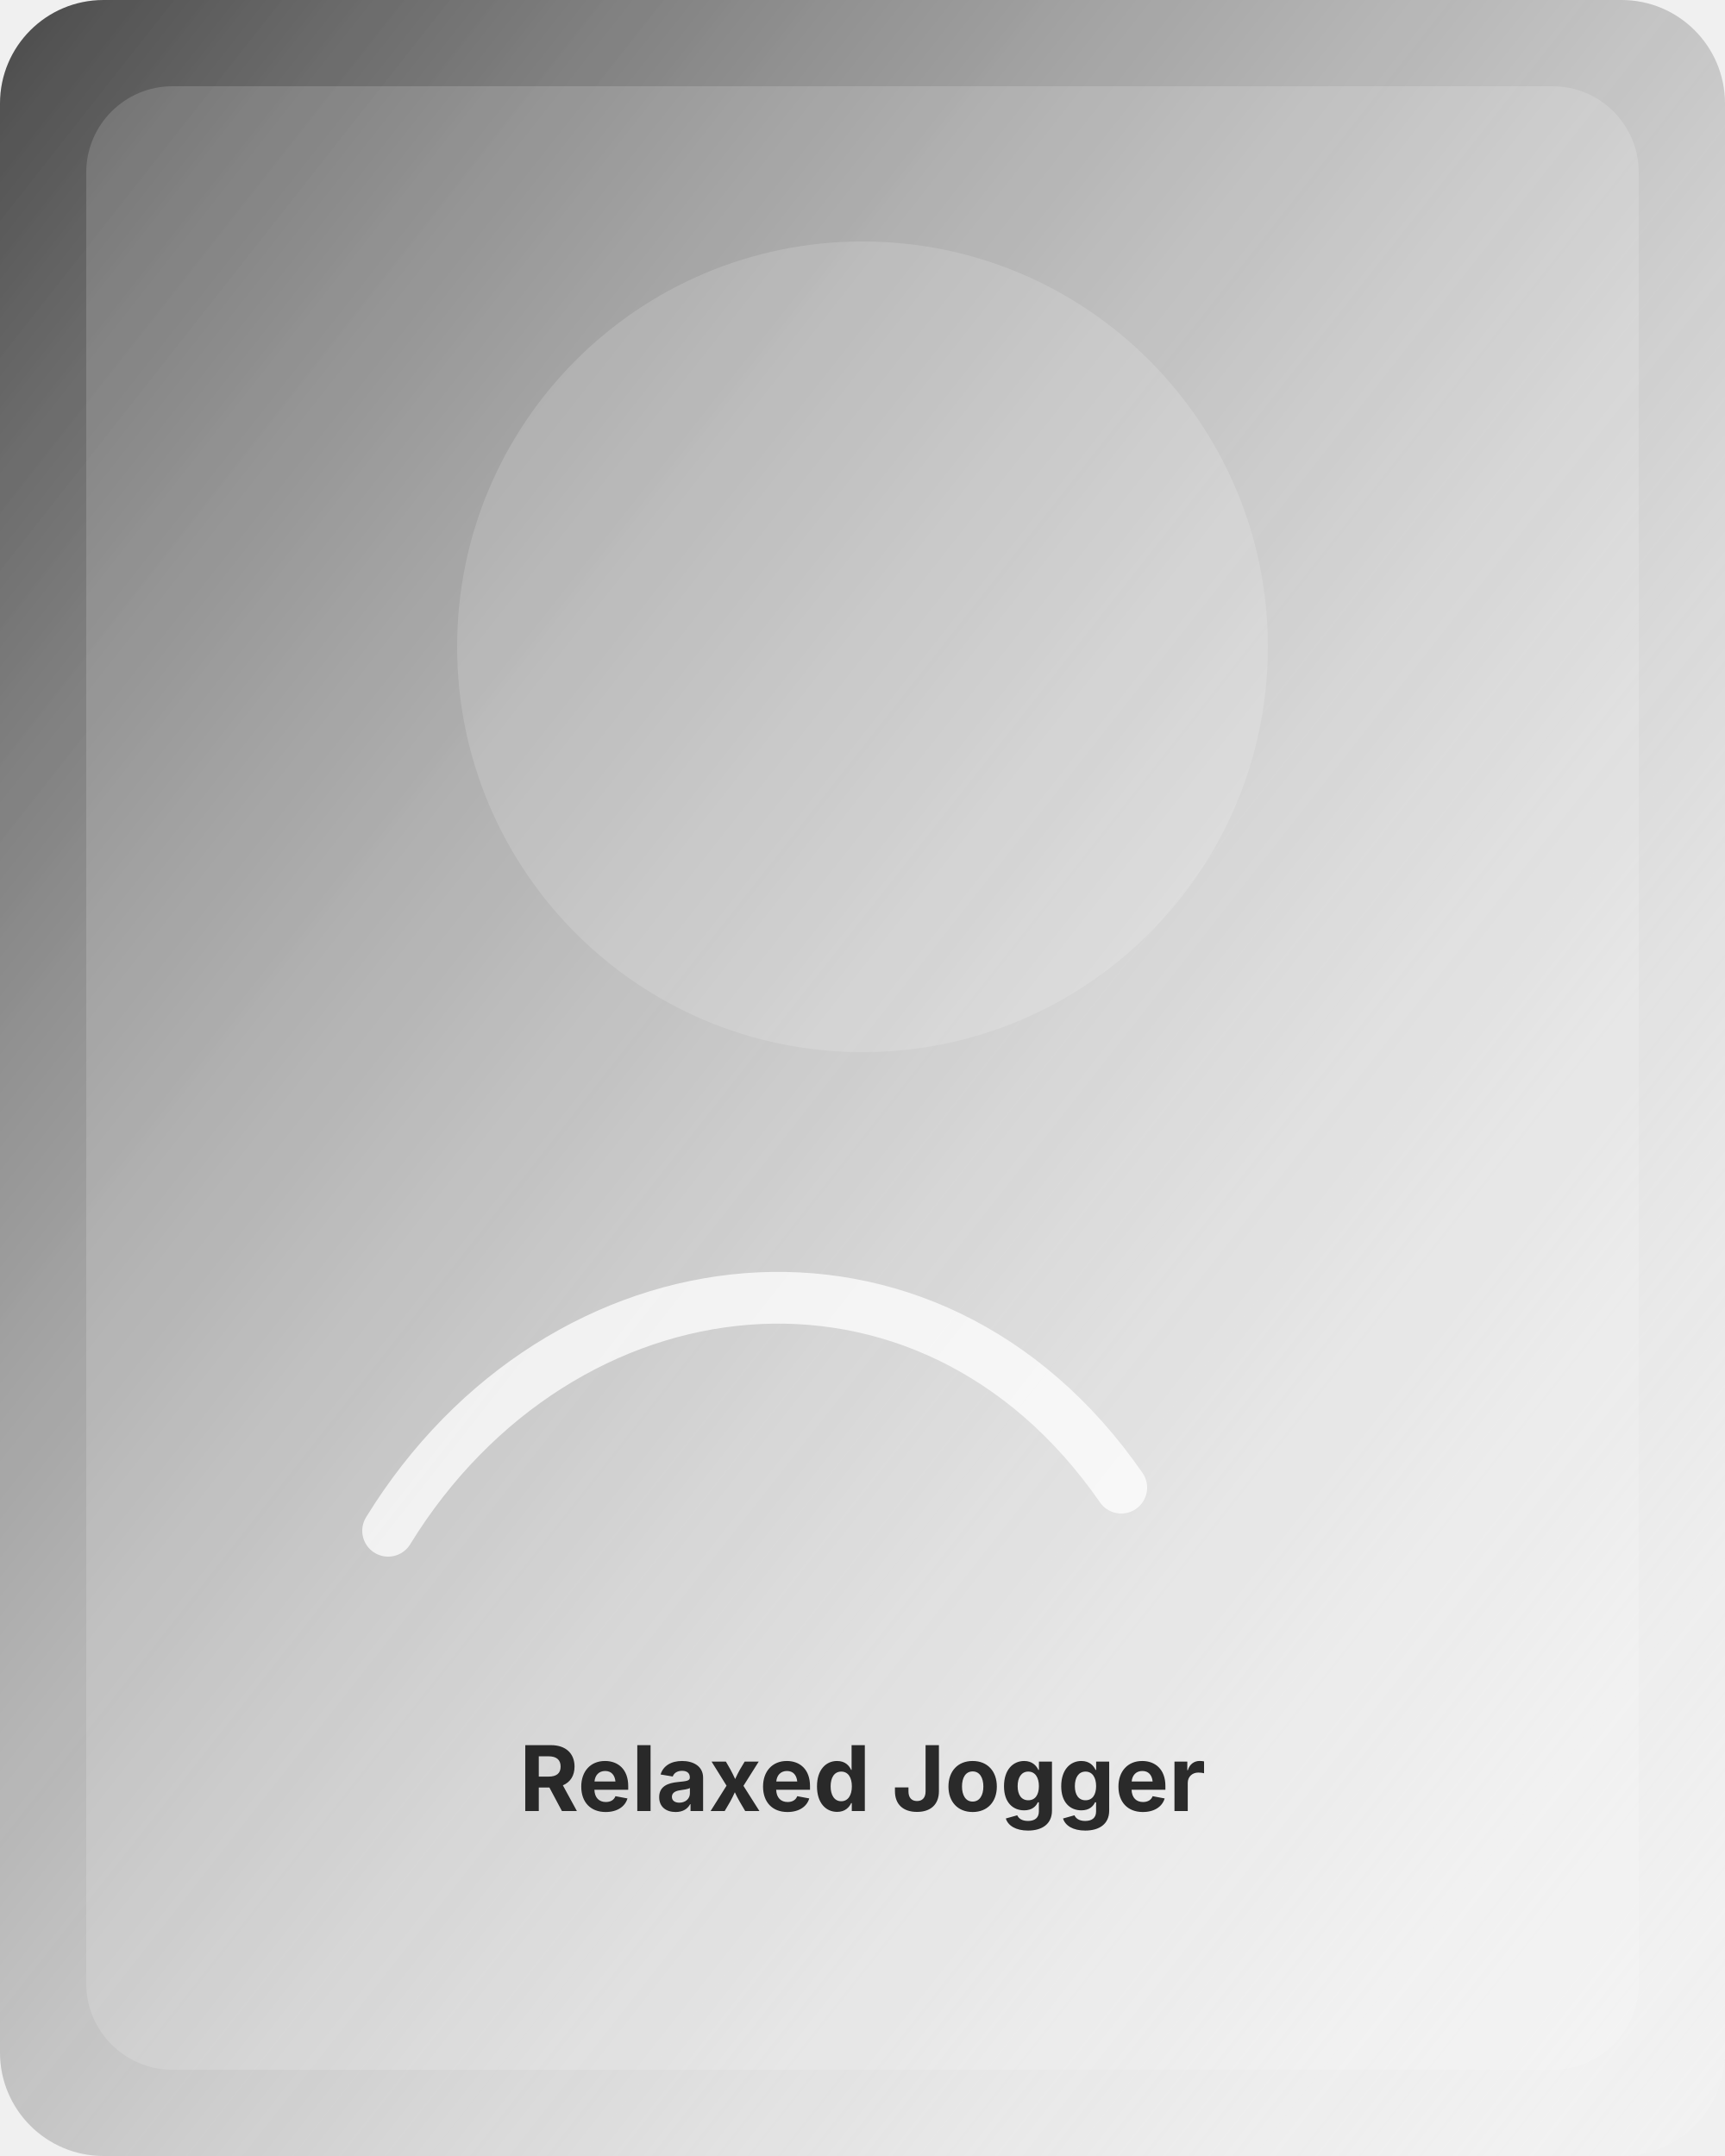
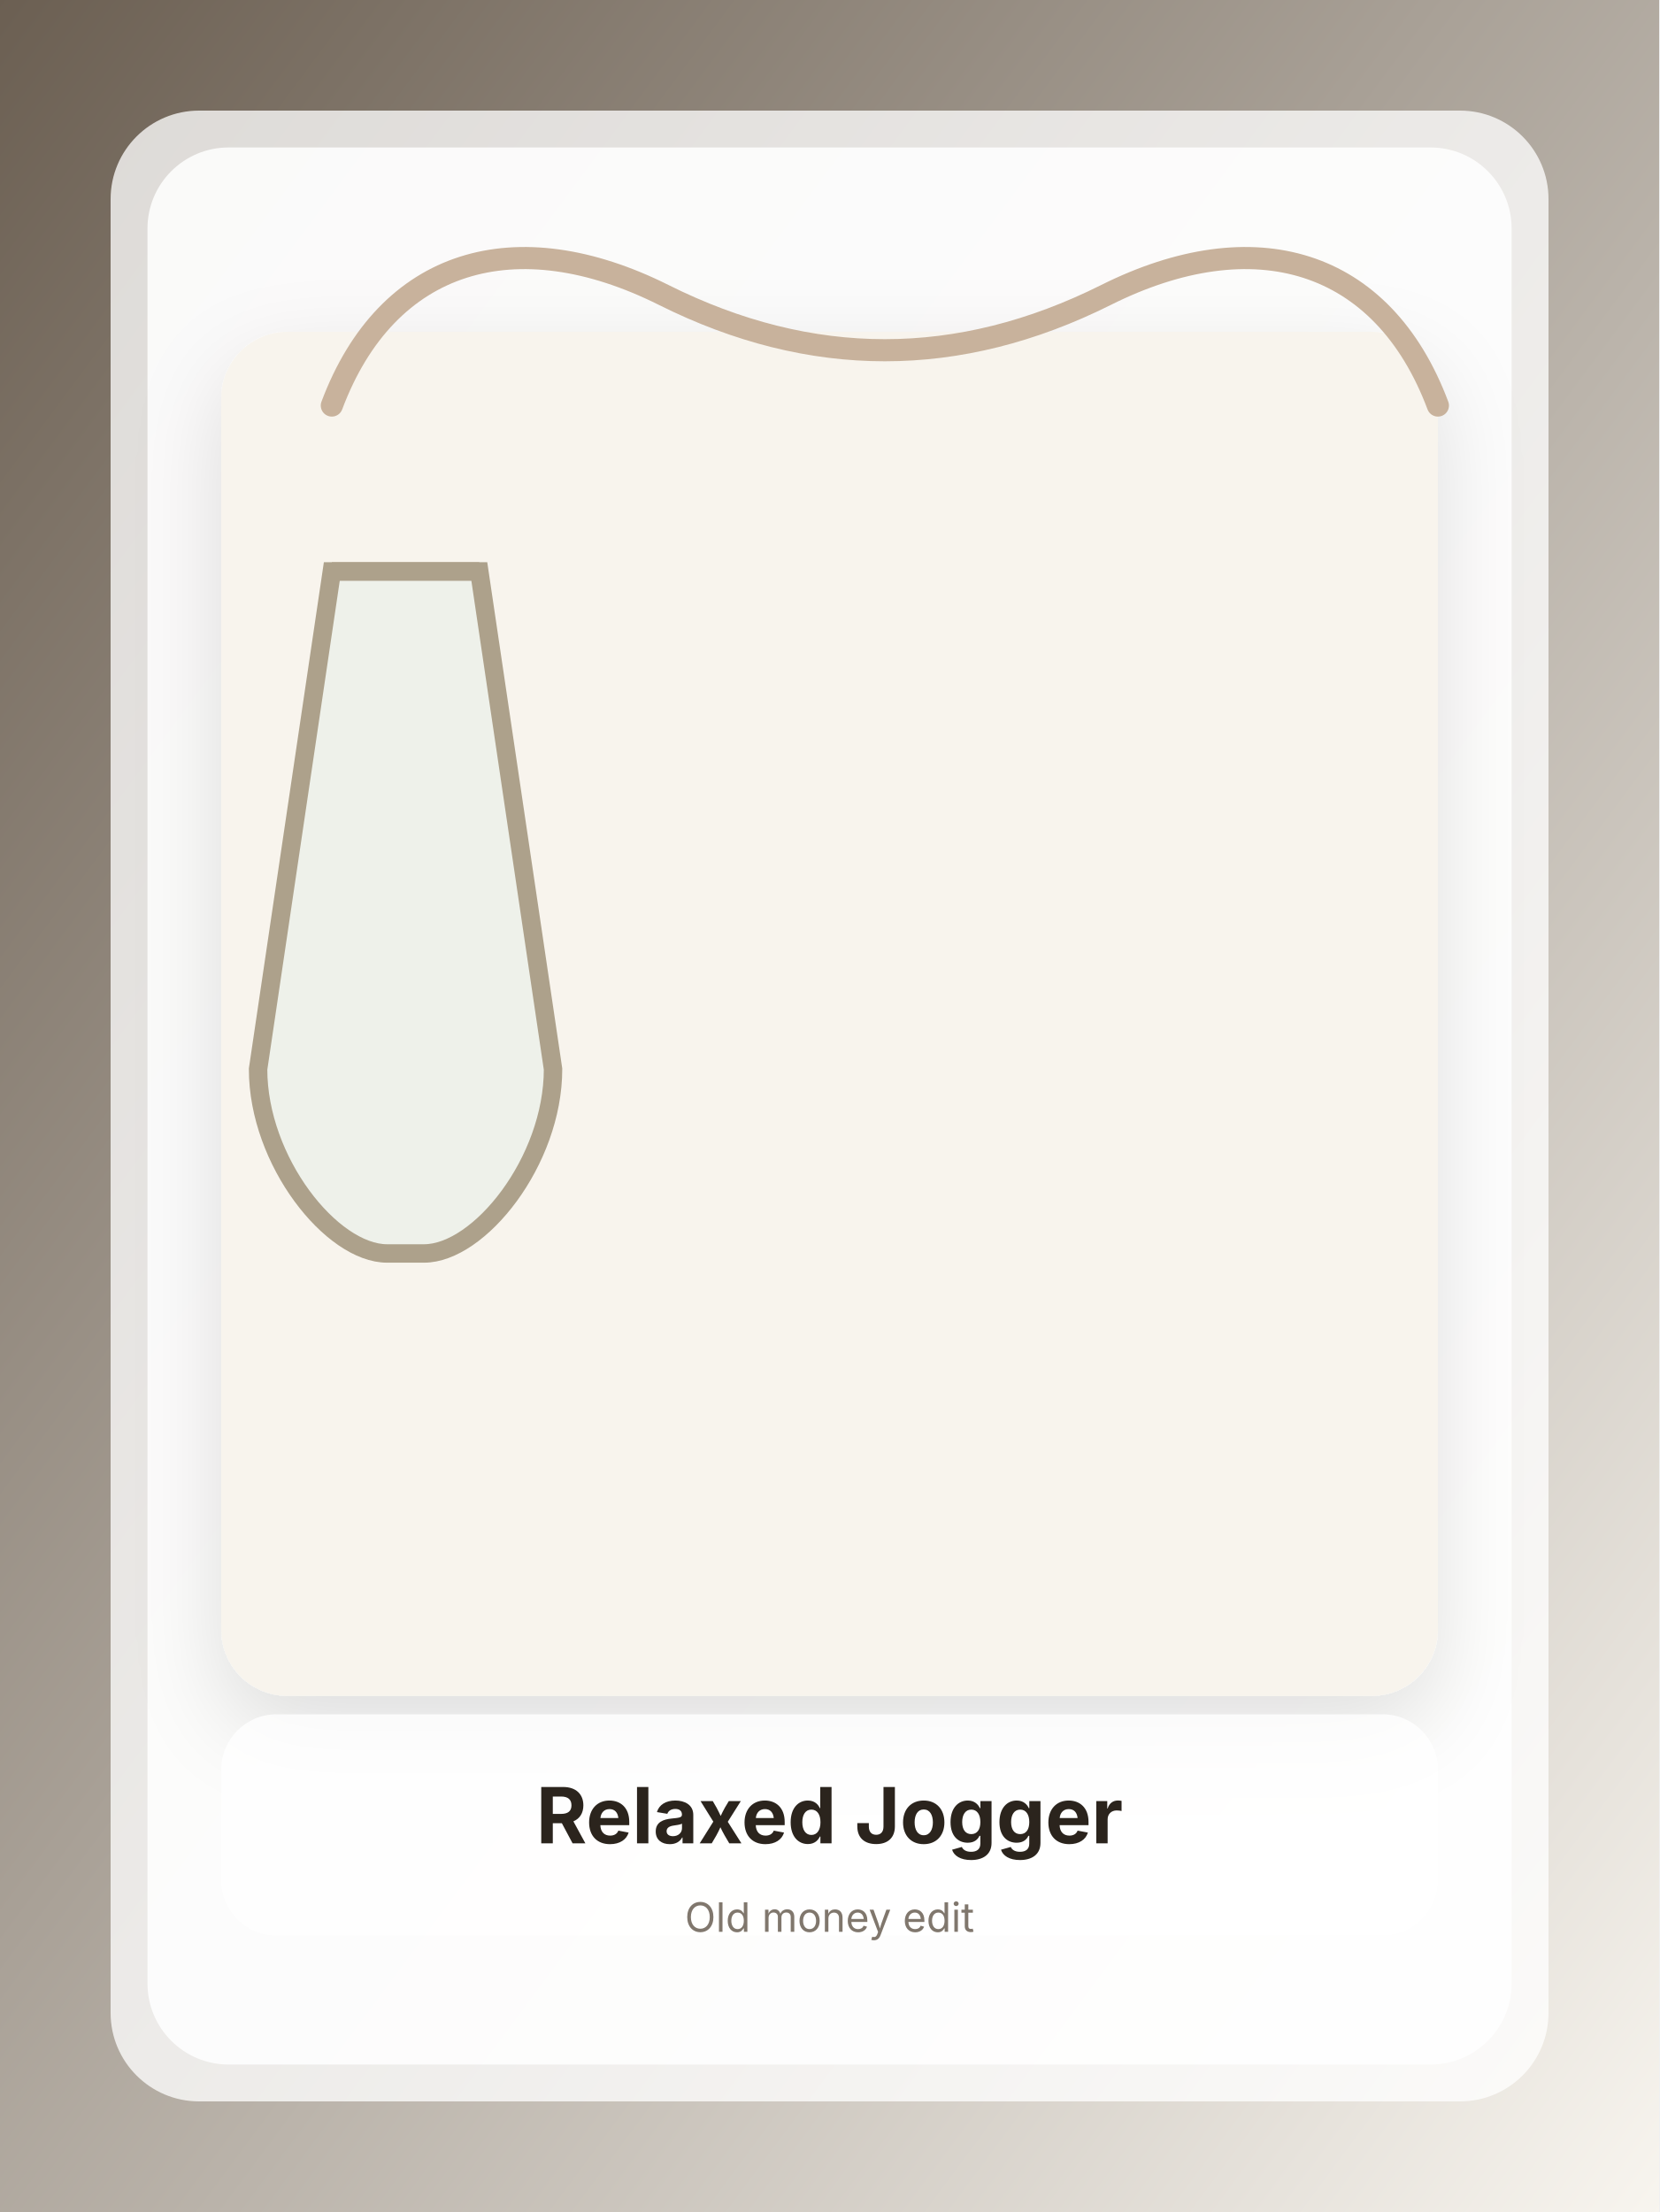
- <svg xmlns="http://www.w3.org/2000/svg" viewBox="0 0 800 1000" role="img" aria-label="Relaxed Jogger">
+ <svg xmlns="http://www.w3.org/2000/svg" viewBox="0 0 900 1200" role="img" aria-label="Relaxed Jogger">
  <defs>
-     <linearGradient id="g" x1="0" y1="0" x2="1" y2="1">
-       <stop offset="0%" stop-color="#4A4A4A" />
-       <stop offset="100%" stop-color="#ffffff" stop-opacity="0.12" />
+     <linearGradient id="bg" x1="0" y1="0" x2="1" y2="1">
+       <stop offset="0%" stop-color="#6b5f52" />
+       <stop offset="100%" stop-color="#f8f5ef" />
    </linearGradient>
+     <linearGradient id="shadow" x1="0" y1="0" x2="0" y2="1">
+       <stop offset="0%" stop-color="rgba(0,0,0,0.08)" />
+       <stop offset="100%" stop-color="rgba(0,0,0,0)" />
+     </linearGradient>
+     <filter id="soft" x="-20%" y="-20%" width="140%" height="140%">
+       <feDropShadow dx="0" dy="18" stdDeviation="24" flood-color="rgba(0,0,0,0.12)" />
+     </filter>
  </defs>
-   <rect width="800" height="1000" rx="48" fill="url(#g)" />
-   <rect x="40" y="40" width="720" height="920" rx="40" fill="rgba(255,255,255,0.16)" />
-   <circle cx="400" cy="300" r="188" fill="rgba(255,255,255,0.15)" />
-   <path d="M180 710 C260 580 430 560 520 690" stroke="rgba(255,255,255,0.75)" stroke-width="24" fill="none" stroke-linecap="round" />
-   <text x="400" y="840" text-anchor="middle" font-family="Inter,system-ui,sans-serif" font-size="42" font-weight="700" fill="#111111" opacity="0.88">Relaxed Jogger</text>
+   <rect width="900" height="1200" fill="url(#bg)" />
+   <rect x="60" y="60" width="780" height="1080" rx="48" fill="#ffffff" opacity="0.76" />
+   <rect x="80" y="80" width="740" height="1040" rx="44" fill="rgba(255,255,255,0.85)" />
+   <g filter="url(#soft)">
+     <rect x="120" y="180" width="660" height="740" rx="36" fill="#f8f4ed" />
+   </g>
+   <path d="M180 220 C210 140 280 120 360 160 C440 200 520 200 600 160 C680 120 750 140 780 220" fill="none" stroke="#c8b29c" stroke-width="12" stroke-linecap="round" />
+   <g transform="translate(220 270)">
+     <path d="M-40 40 L40 40 L80 310 C80 360 40 410 10 410 L-10 410 C-40 410 -80 360 -80 310 Z" fill="#eef1ea" stroke="#ada18b" stroke-width="10" />
+     <path d="M-40 40 L40 40" fill="none" stroke="#ada18b" stroke-width="10" />
+   </g>
+   <rect x="120" y="930" width="660" height="120" rx="30" fill="rgba(255,255,255,0.8)" />
+   <text x="450" y="1000" text-anchor="middle" font-family="Inter,system-ui,sans-serif" font-size="42" font-weight="700" fill="#2b241d">Relaxed Jogger</text>
+   <text x="450" y="1048" text-anchor="middle" font-family="Inter,system-ui,sans-serif" font-size="22" fill="#6a5f53" opacity="0.85">Old money edit</text>
</svg>
